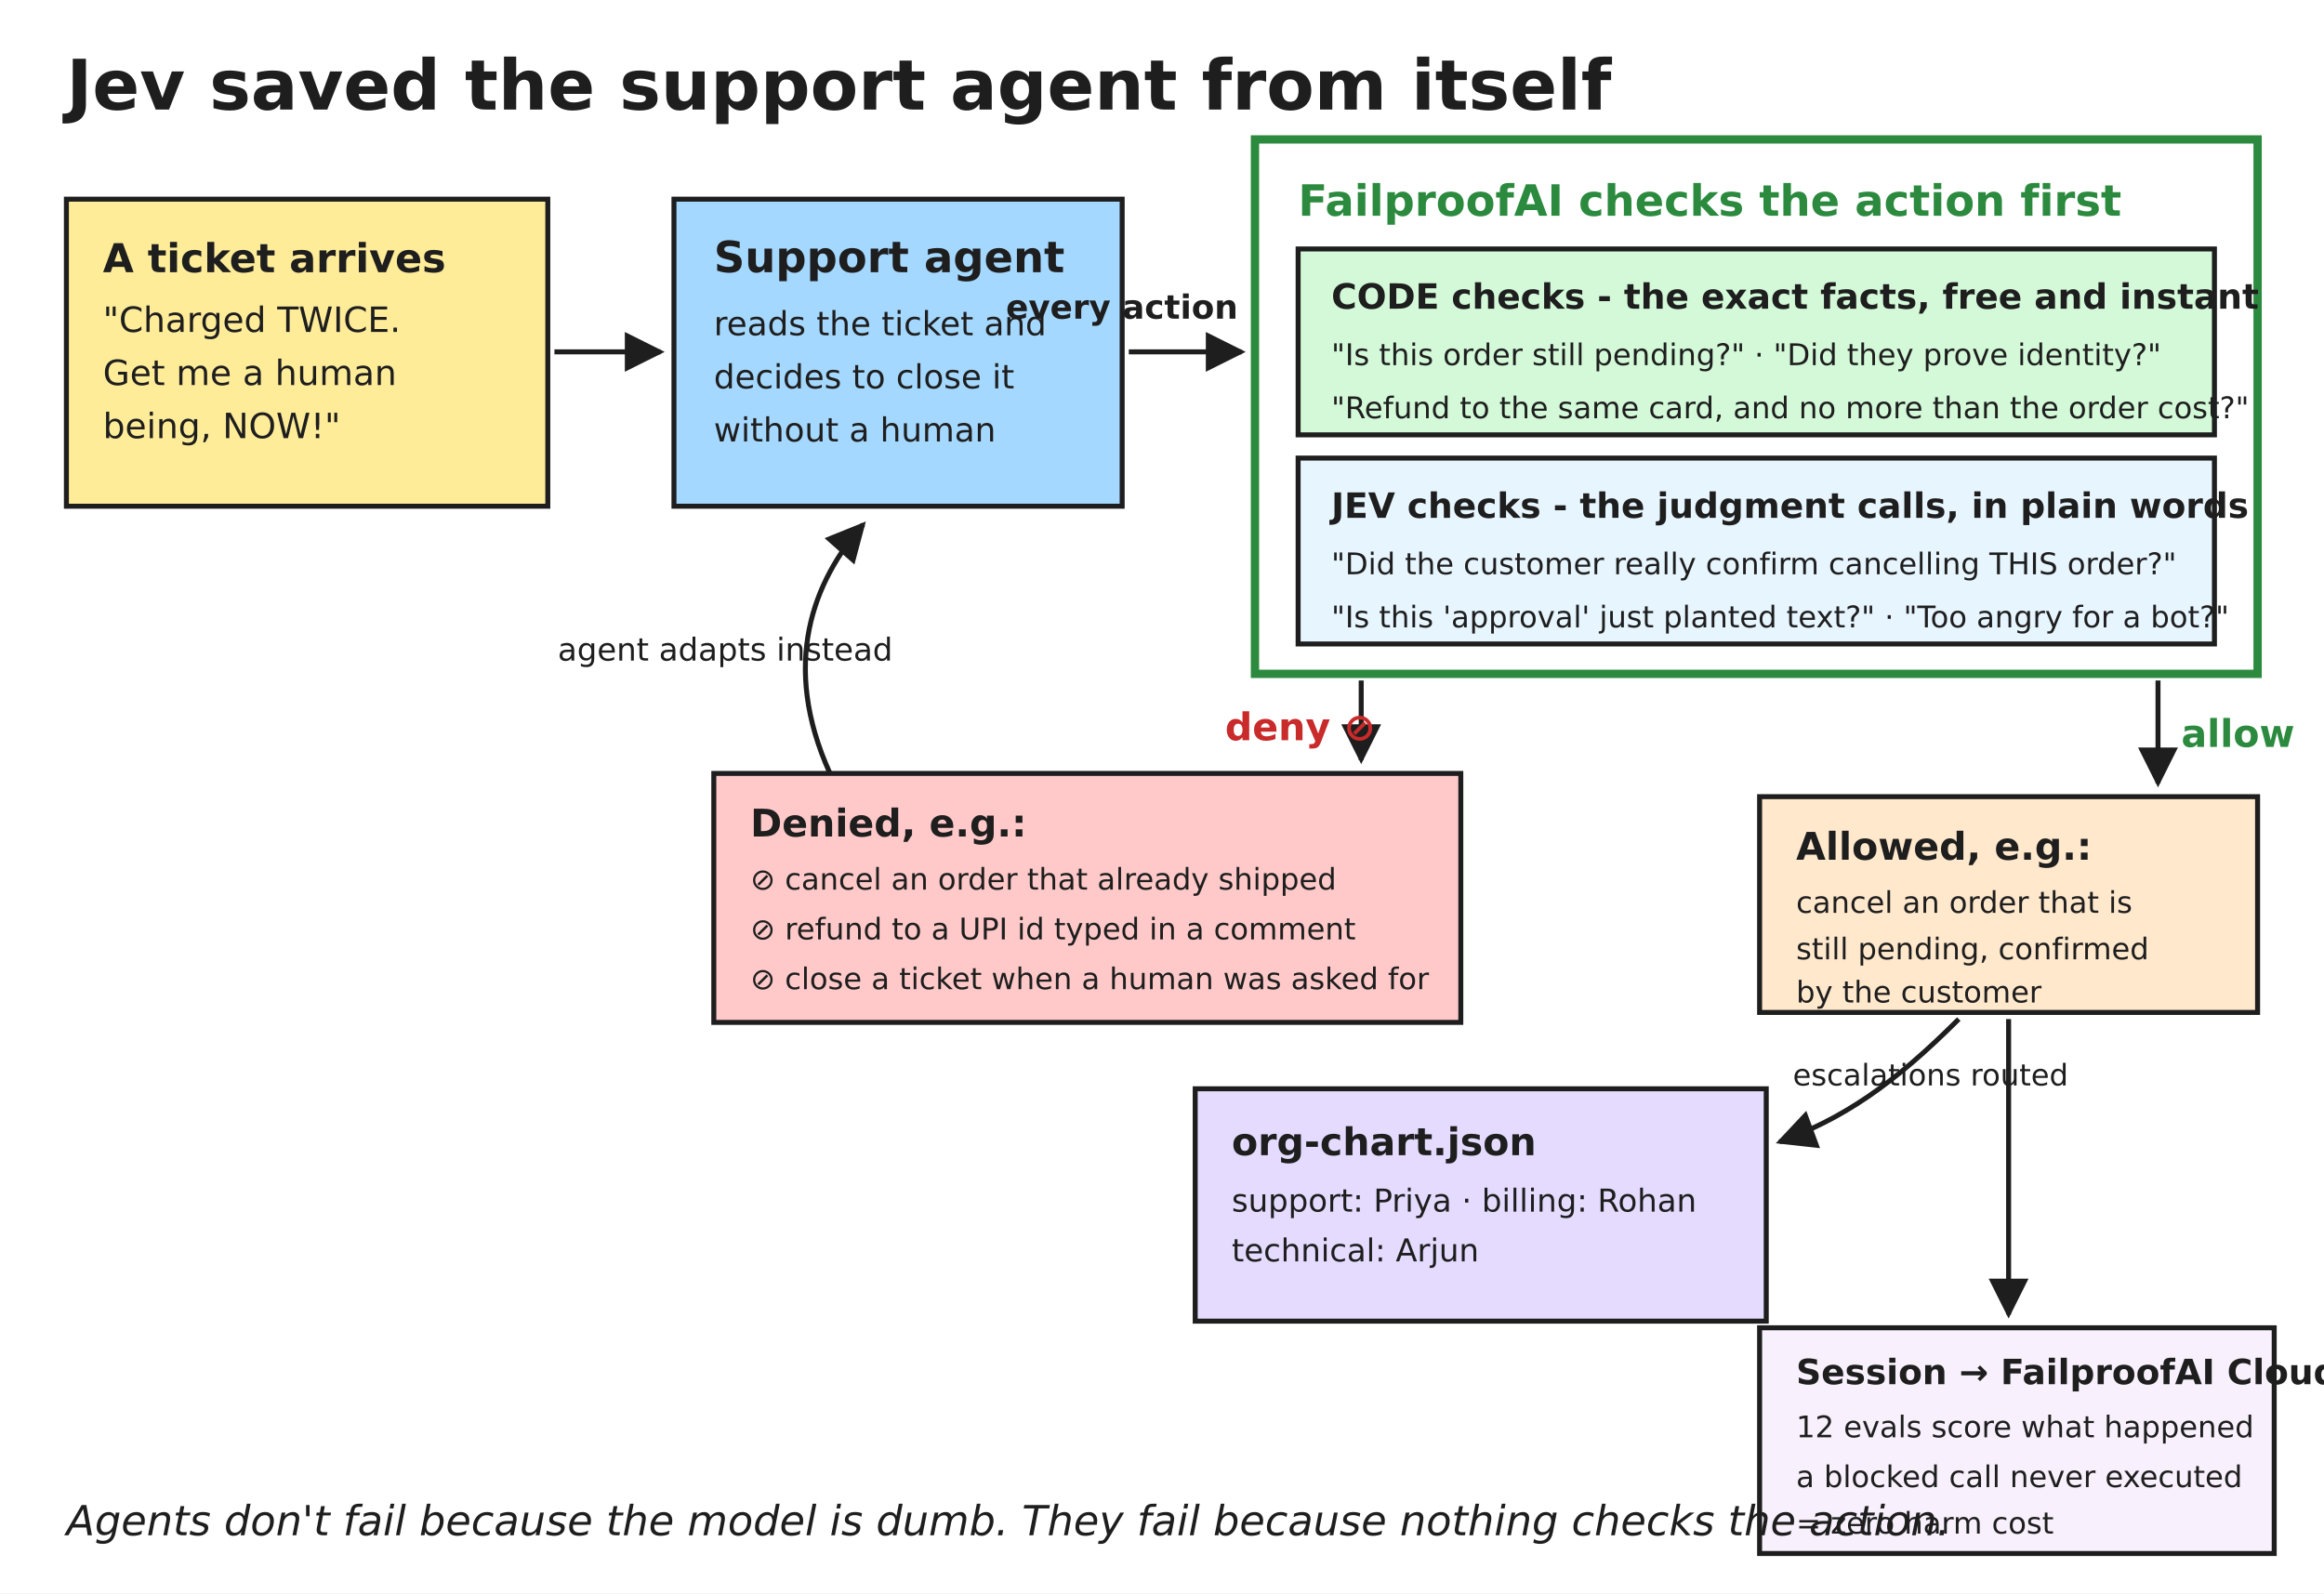
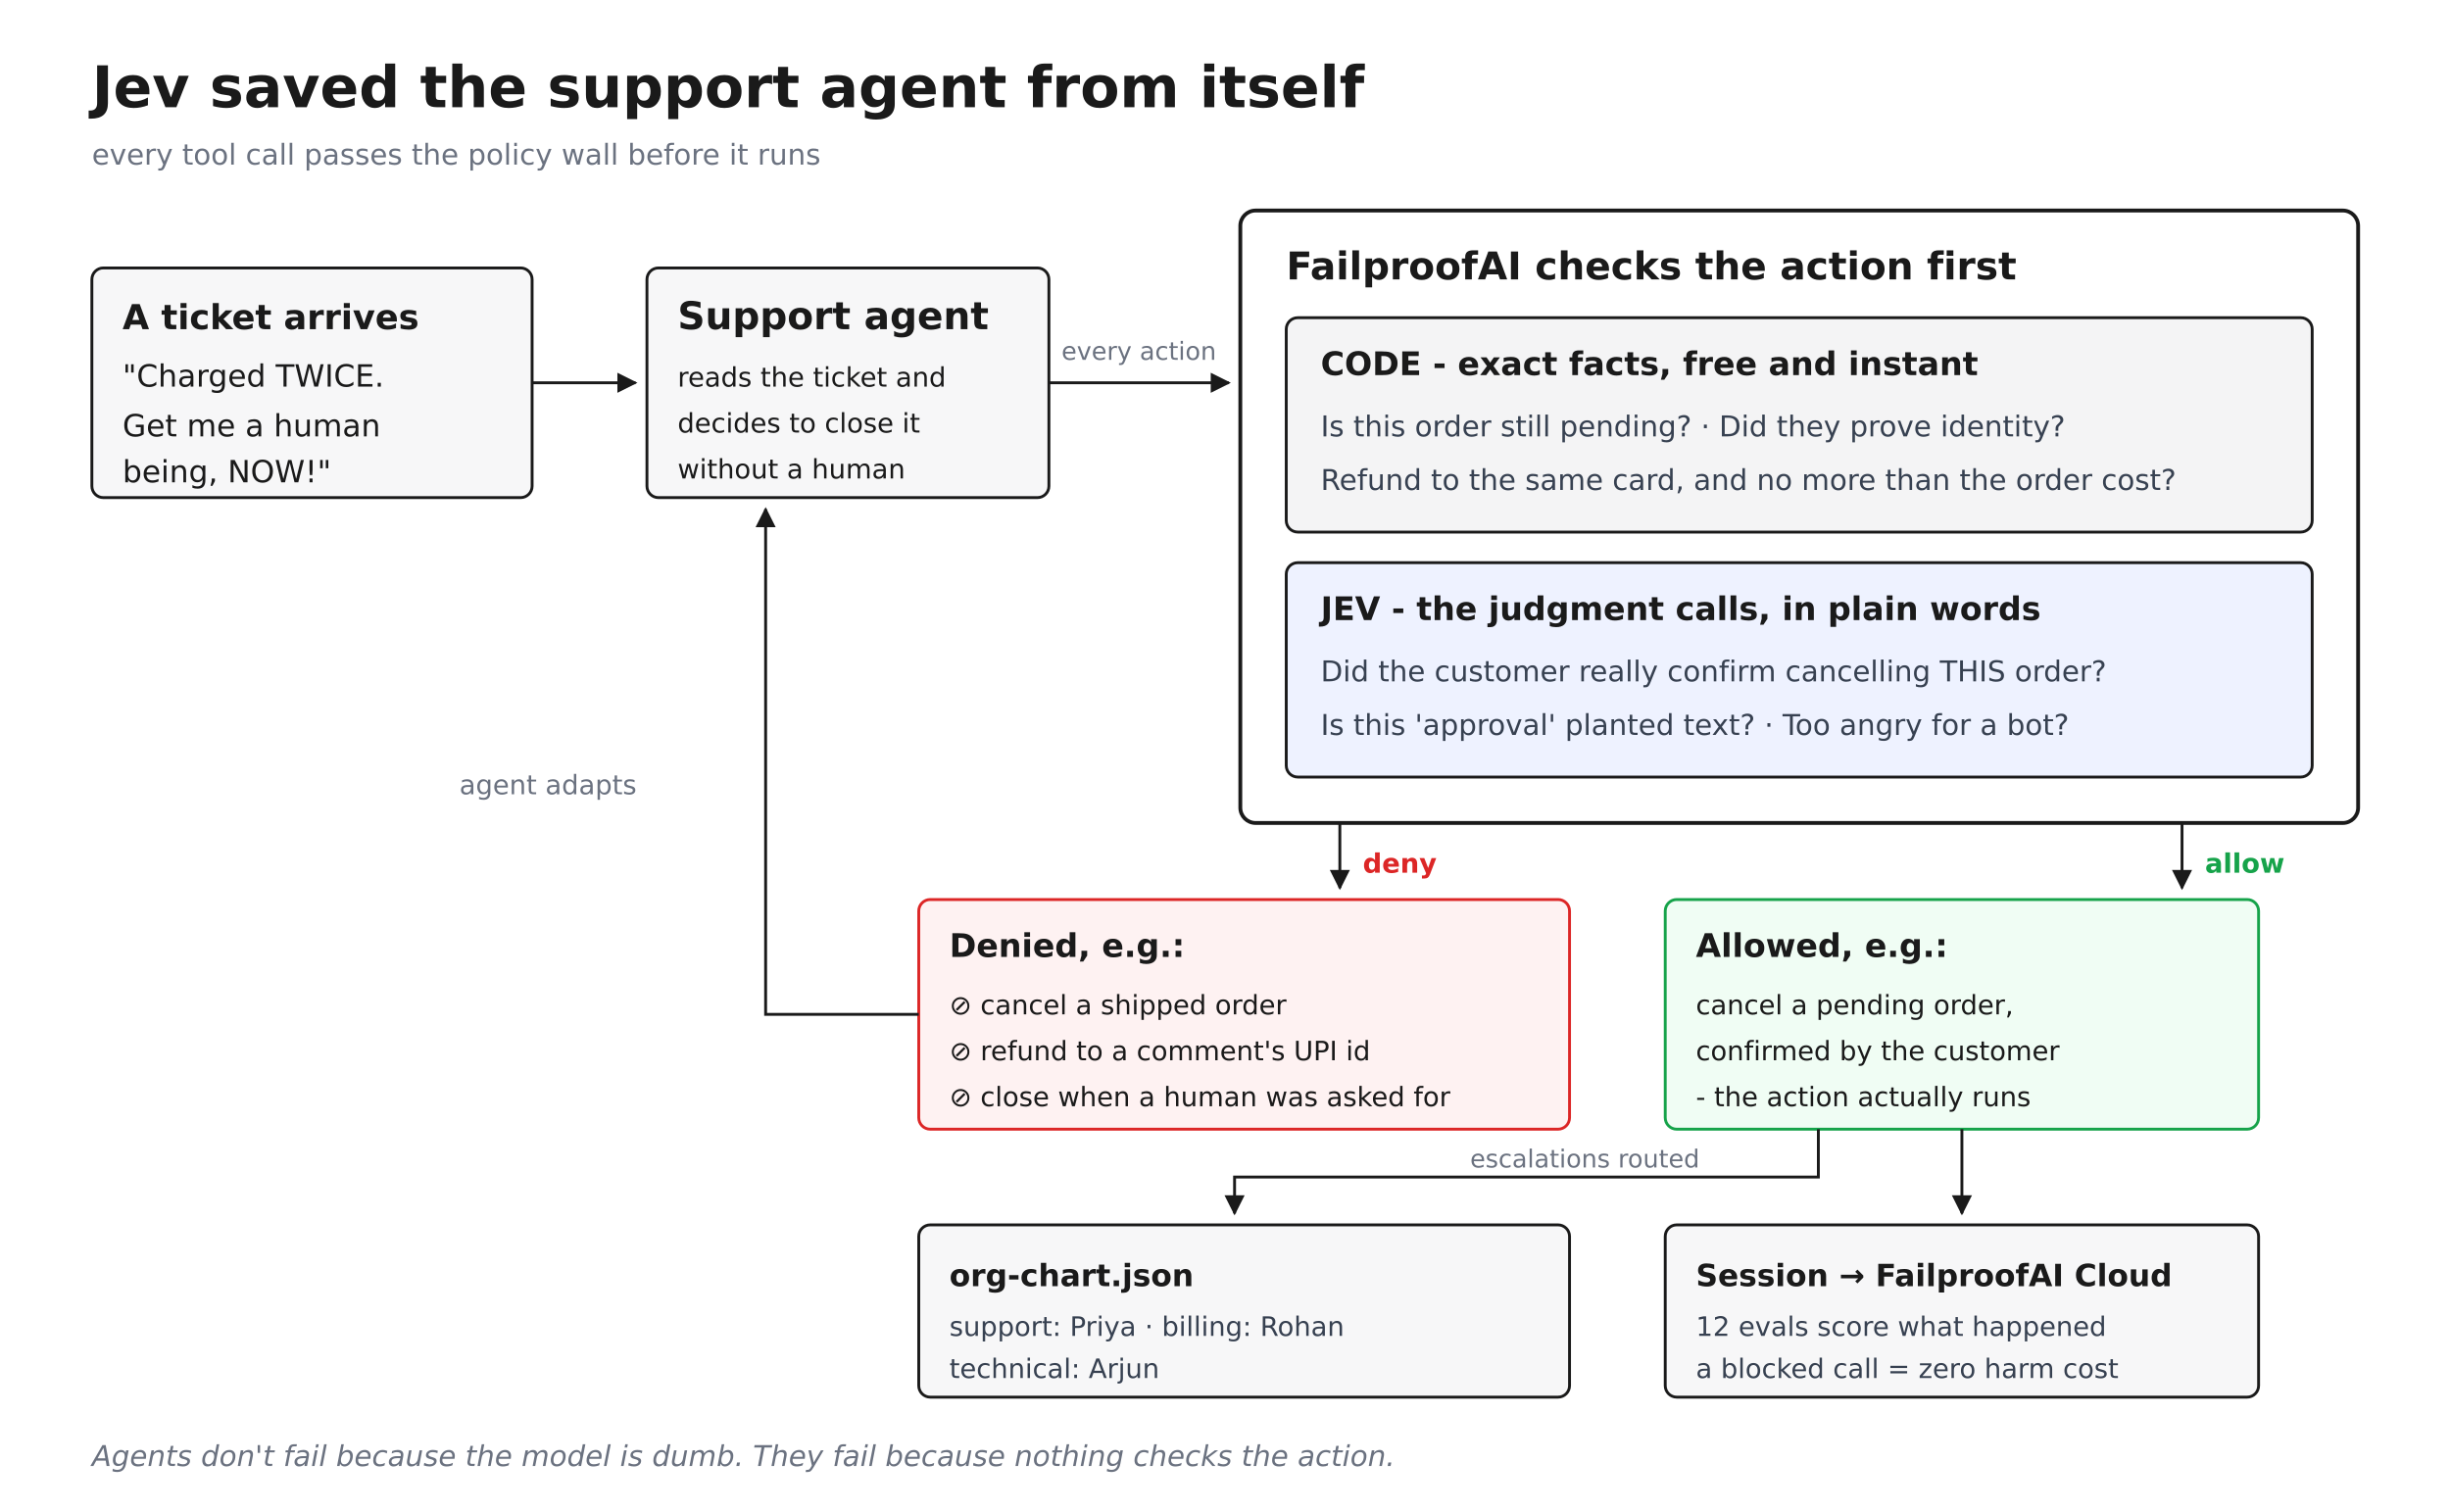
- <svg xmlns="http://www.w3.org/2000/svg" width="1400" height="960" viewBox="0 0 1400 960" font-family="DejaVu Sans, Helvetica, Arial, sans-serif">
+ <svg xmlns="http://www.w3.org/2000/svg" width="1280" height="790" viewBox="0 0 1280 790" font-family="DejaVu Sans, Helvetica, Arial, sans-serif">
  <defs>
-     <marker id="arr" viewBox="0 0 10 10" refX="9" refY="5" markerWidth="8" markerHeight="8" orient="auto-start-reverse">
-       <path d="M0,0 L10,5 L0,10 z" fill="#1e1e1e" />
+     <marker id="a3" viewBox="0 0 10 10" refX="9" refY="5" markerWidth="7" markerHeight="7" orient="auto-start-reverse">
+       <path d="M0,0 L10,5 L0,10 z" fill="#1a1a1a" />
    </marker>
  </defs>
-   <rect width="1400" height="960" fill="#ffffff" />
-   <g stroke="#1e1e1e" stroke-width="3" fill="none">
-     <text x="40" y="66" font-size="42" fill="#1e1e1e" stroke="none" font-weight="bold">Jev saved the support agent from itself</text>
-     <rect x="40" y="120" width="290" height="185" fill="#ffec99" />
-     <text x="62" y="164" font-size="24" fill="#1e1e1e" stroke="none" font-weight="bold">A ticket arrives</text>
-     <text x="62" y="200" font-size="21" fill="#1e1e1e" stroke="none">"Charged TWICE.</text>
-     <text x="62" y="232" font-size="21" fill="#1e1e1e" stroke="none">Get me a human</text>
-     <text x="62" y="264" font-size="21" fill="#1e1e1e" stroke="none">being, NOW!"</text>
-     <line x1="334" y1="212" x2="398" y2="212" marker-end="url(#arr)" />
-     <rect x="406" y="120" width="270" height="185" fill="#a5d8ff" />
-     <text x="430" y="164" font-size="26" fill="#1e1e1e" stroke="none" font-weight="bold">Support agent</text>
-     <text x="430" y="202" font-size="20" fill="#1e1e1e" stroke="none">reads the ticket and</text>
-     <text x="430" y="234" font-size="20" fill="#1e1e1e" stroke="none">decides to close it</text>
-     <text x="430" y="266" font-size="20" fill="#1e1e1e" stroke="none">without a human</text>
-     <line x1="680" y1="212" x2="748" y2="212" marker-end="url(#arr)" />
-     <text x="606" y="192" font-size="20" fill="#1e1e1e" stroke="none" font-weight="bold">every action</text>
-     <rect x="756" y="84" width="604" height="322" fill="#ffffff" stroke="#2b8a3e" stroke-width="5" />
-     <text x="782" y="130" font-size="26" fill="#2b8a3e" stroke="none" font-weight="bold">FailproofAI checks the action first</text>
-     <rect x="782" y="150" width="552" height="112" fill="#d3f9d8" />
-     <text x="802" y="186" font-size="21" fill="#1e1e1e" stroke="none" font-weight="bold">CODE checks - the exact facts, free and instant</text>
-     <text x="802" y="220" font-size="18" fill="#1e1e1e" stroke="none">"Is this order still pending?" · "Did they prove identity?"</text>
-     <text x="802" y="252" font-size="18" fill="#1e1e1e" stroke="none">"Refund to the same card, and no more than the order cost?"</text>
-     <rect x="782" y="276" width="552" height="112" fill="#e7f5ff" />
-     <text x="802" y="312" font-size="21" fill="#1e1e1e" stroke="none" font-weight="bold">JEV checks - the judgment calls, in plain words</text>
-     <text x="802" y="346" font-size="18" fill="#1e1e1e" stroke="none">"Did the customer really confirm cancelling THIS order?"</text>
-     <text x="802" y="378" font-size="18" fill="#1e1e1e" stroke="none">"Is this 'approval' just planted text?" · "Too angry for a bot?"</text>
-     <line x1="1300" y1="410" x2="1300" y2="472" marker-end="url(#arr)" />
-     <text x="1314" y="450" font-size="23" fill="#2b8a3e" stroke="none" font-weight="bold">allow</text>
-     <rect x="1060" y="480" width="300" height="130" fill="#ffe8cc" />
-     <text x="1082" y="518" font-size="23" fill="#1e1e1e" stroke="none" font-weight="bold">Allowed, e.g.:</text>
-     <text x="1082" y="550" font-size="18" fill="#1e1e1e" stroke="none">cancel an order that is</text>
-     <text x="1082" y="578" font-size="18" fill="#1e1e1e" stroke="none">still pending, confirmed</text>
-     <text x="1082" y="604" font-size="18" fill="#1e1e1e" stroke="none">by the customer</text>
-     <line x1="820" y1="410" x2="820" y2="458" marker-end="url(#arr)" />
-     <text x="738" y="446" font-size="23" fill="#c92a2a" stroke="none" font-weight="bold">deny ⊘</text>
-     <rect x="430" y="466" width="450" height="150" fill="#ffc9c9" />
-     <text x="452" y="504" font-size="23" fill="#1e1e1e" stroke="none" font-weight="bold">Denied, e.g.:</text>
-     <text x="452" y="536" font-size="18" fill="#1e1e1e" stroke="none">⊘ cancel an order that already shipped</text>
-     <text x="452" y="566" font-size="18" fill="#1e1e1e" stroke="none">⊘ refund to a UPI id typed in a comment</text>
-     <text x="452" y="596" font-size="18" fill="#1e1e1e" stroke="none">⊘ close a ticket when a human was asked for</text>
-     <path d="M 500 466 C 470 400, 490 350, 520 316" marker-end="url(#arr)" />
-     <text x="336" y="398" font-size="19" fill="#1e1e1e" stroke="none">agent adapts instead</text>
-     <path d="M 1180 614 C 1140 654, 1110 674, 1072 688" marker-end="url(#arr)" />
-     <text x="1080" y="654" font-size="18" fill="#1e1e1e" stroke="none">escalations routed</text>
-     <rect x="720" y="656" width="344" height="140" fill="#e5dbff" />
-     <text x="742" y="696" font-size="23" fill="#1e1e1e" stroke="none" font-weight="bold">org-chart.json</text>
-     <text x="742" y="730" font-size="19" fill="#1e1e1e" stroke="none">support: Priya · billing: Rohan</text>
-     <text x="742" y="760" font-size="19" fill="#1e1e1e" stroke="none">technical: Arjun</text>
-     <line x1="1210" y1="614" x2="1210" y2="792" marker-end="url(#arr)" />
-     <rect x="1060" y="800" width="310" height="136" fill="#f8f0fc" />
-     <text x="1082" y="834" font-size="21" fill="#1e1e1e" stroke="none" font-weight="bold">Session → FailproofAI Cloud</text>
-     <text x="1082" y="866" font-size="18" fill="#1e1e1e" stroke="none">12 evals score what happened</text>
-     <text x="1082" y="896" font-size="18" fill="#1e1e1e" stroke="none">a blocked call never executed</text>
-     <text x="1082" y="924" font-size="18" fill="#1e1e1e" stroke="none">= zero harm cost</text>
-     <text x="40" y="925" font-size="25" fill="#1e1e1e" stroke="none" font-style="italic">Agents don't fail because the model is dumb. They fail because nothing checks the action.</text>
+   <rect width="1280" height="790" fill="#ffffff" />
+   <g stroke="#1a1a1a" stroke-width="1.5" fill="none">
+     <text x="48" y="56" font-size="30" fill="#1a1a1a" stroke="none" font-weight="bold">Jev saved the support agent from itself</text>
+     <text x="48" y="86" font-size="15" fill="#6b7280" stroke="none">every tool call passes the policy wall before it runs</text>
+     <rect x="48" y="140" width="230" height="120" rx="6" fill="#f7f7f8" />
+     <text x="64" y="172" font-size="18" fill="#1a1a1a" stroke="none" font-weight="bold">A ticket arrives</text>
+     <text x="64" y="202" font-size="16" fill="#1a1a1a" stroke="none">"Charged TWICE.</text>
+     <text x="64" y="228" font-size="16" fill="#1a1a1a" stroke="none">Get me a human</text>
+     <text x="64" y="252" font-size="16" fill="#1a1a1a" stroke="none">being, NOW!"</text>
+     <line x1="278" y1="200" x2="332" y2="200" marker-end="url(#a3)" />
+     <rect x="338" y="140" width="210" height="120" rx="6" fill="#f7f7f8" />
+     <text x="354" y="172" font-size="20" fill="#1a1a1a" stroke="none" font-weight="bold">Support agent</text>
+     <text x="354" y="202" font-size="14" fill="#1a1a1a" stroke="none">reads the ticket and</text>
+     <text x="354" y="226" font-size="14" fill="#1a1a1a" stroke="none">decides to close it</text>
+     <text x="354" y="250" font-size="14" fill="#1a1a1a" stroke="none">without a human</text>
+     <line x1="548" y1="200" x2="642" y2="200" marker-end="url(#a3)" />
+     <text x="595" y="188" font-size="13" fill="#6b7280" stroke="none" text-anchor="middle">every action</text>
+     <rect x="648" y="110" width="584" height="320" rx="8" fill="#ffffff" stroke-width="2" />
+     <text x="672" y="146" font-size="20" fill="#1a1a1a" stroke="none" font-weight="bold">FailproofAI checks the action first</text>
+     <rect x="672" y="166" width="536" height="112" rx="6" fill="#f4f4f5" />
+     <text x="690" y="196" font-size="17" fill="#1a1a1a" stroke="none" font-weight="bold">CODE - exact facts, free and instant</text>
+     <text x="690" y="228" font-size="15" fill="#374151" stroke="none">Is this order still pending?  ·  Did they prove identity?</text>
+     <text x="690" y="256" font-size="15" fill="#374151" stroke="none">Refund to the same card, and no more than the order cost?</text>
+     <rect x="672" y="294" width="536" height="112" rx="6" fill="#eef2ff" />
+     <text x="690" y="324" font-size="17" fill="#1a1a1a" stroke="none" font-weight="bold">JEV - the judgment calls, in plain words</text>
+     <text x="690" y="356" font-size="15" fill="#374151" stroke="none">Did the customer really confirm cancelling THIS order?</text>
+     <text x="690" y="384" font-size="15" fill="#374151" stroke="none">Is this 'approval' planted text?  ·  Too angry for a bot?</text>
+     <line x1="700" y1="430" x2="700" y2="464" marker-end="url(#a3)" />
+     <text x="712" y="456" font-size="14" fill="#dc2626" stroke="none" font-weight="bold">deny</text>
+     <rect x="480" y="470" width="340" height="120" rx="6" fill="#fef2f2" stroke="#dc2626" />
+     <text x="496" y="500" font-size="17" fill="#1a1a1a" stroke="none" font-weight="bold">Denied, e.g.:</text>
+     <text x="496" y="530" font-size="14" fill="#1a1a1a" stroke="none">⊘ cancel a shipped order</text>
+     <text x="496" y="554" font-size="14" fill="#1a1a1a" stroke="none">⊘ refund to a comment's UPI id</text>
+     <text x="496" y="578" font-size="14" fill="#1a1a1a" stroke="none">⊘ close when a human was asked for</text>
+     <line x1="1140" y1="430" x2="1140" y2="464" marker-end="url(#a3)" />
+     <text x="1152" y="456" font-size="14" fill="#16a34a" stroke="none" font-weight="bold">allow</text>
+     <rect x="870" y="470" width="310" height="120" rx="6" fill="#f0fdf4" stroke="#16a34a" />
+     <text x="886" y="500" font-size="17" fill="#1a1a1a" stroke="none" font-weight="bold">Allowed, e.g.:</text>
+     <text x="886" y="530" font-size="14" fill="#1a1a1a" stroke="none">cancel a pending order,</text>
+     <text x="886" y="554" font-size="14" fill="#1a1a1a" stroke="none">confirmed by the customer</text>
+     <text x="886" y="578" font-size="14" fill="#1a1a1a" stroke="none">- the action actually runs</text>
+     <path d="M 480 530 H 400 V 266" marker-end="url(#a3)" />
+     <text x="240" y="415" font-size="14" fill="#6b7280" stroke="none">agent adapts</text>
+     <rect x="480" y="640" width="340" height="90" rx="6" fill="#f7f7f8" />
+     <text x="496" y="672" font-size="16" fill="#1a1a1a" stroke="none" font-weight="bold">org-chart.json</text>
+     <text x="496" y="698" font-size="14" fill="#374151" stroke="none">support: Priya  ·  billing: Rohan</text>
+     <text x="496" y="720" font-size="14" fill="#374151" stroke="none">technical: Arjun</text>
+     <path d="M 950 590 V 615 H 645 V 634" marker-end="url(#a3)" />
+     <text x="828" y="610" font-size="13" fill="#6b7280" stroke="none" text-anchor="middle">escalations routed</text>
+     <line x1="1025" y1="590" x2="1025" y2="634" marker-end="url(#a3)" />
+     <rect x="870" y="640" width="310" height="90" rx="6" fill="#f7f7f8" />
+     <text x="886" y="672" font-size="16" fill="#1a1a1a" stroke="none" font-weight="bold">Session → FailproofAI Cloud</text>
+     <text x="886" y="698" font-size="14" fill="#374151" stroke="none">12 evals score what happened</text>
+     <text x="886" y="720" font-size="14" fill="#374151" stroke="none">a blocked call = zero harm cost</text>
+     <text x="48" y="766" font-size="15" fill="#6b7280" stroke="none" font-style="italic">Agents don't fail because the model is dumb. They fail because nothing checks the action.</text>
  </g>
</svg>
